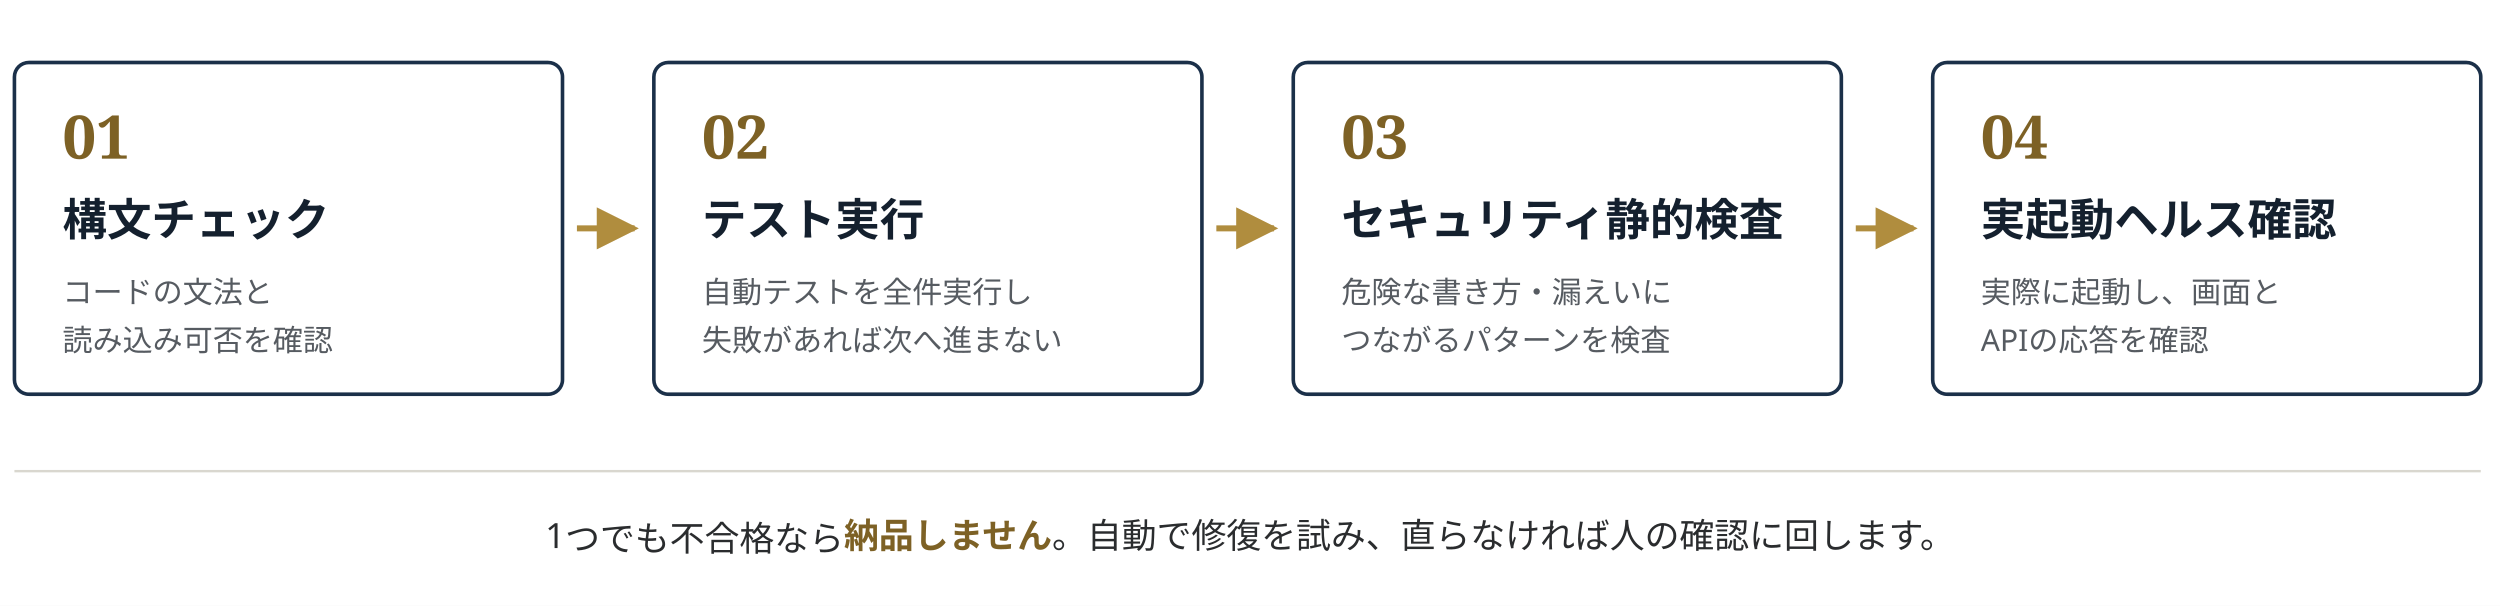
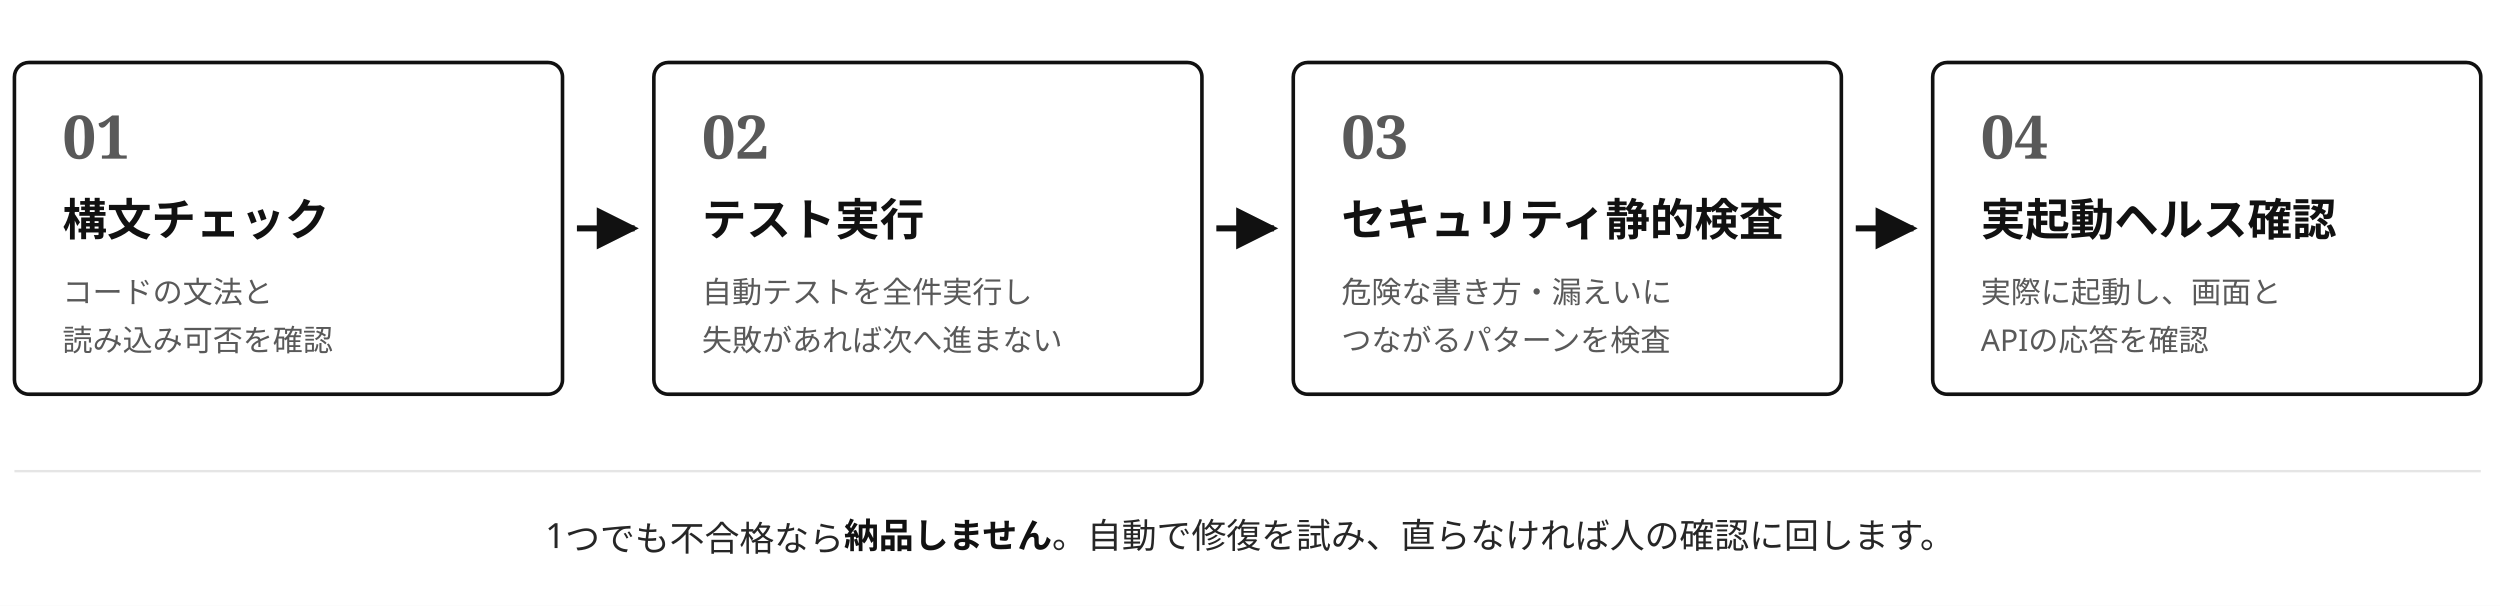
<svg xmlns="http://www.w3.org/2000/svg" viewBox="0 0 1040 252" role="img" aria-label="納品前の4段階の品質確認フロー図">
  <defs>
    <marker id="arr" viewBox="0 0 10 10" refX="9" refY="5" markerWidth="7" markerHeight="7" orient="auto-start-reverse">
-       <path d="M0,0 L10,5 L0,10 z" fill="#b08d3e" />
+       <path d="M0,0 L10,5 L0,10 z" fill="#111111" />
    </marker>
  </defs>
  <style>
-     .box { fill: #ffffff; stroke: #1b3049; stroke-width: 1.5; }
-     .num { font-family: "Hiragino Mincho ProN", "YuMincho", "Yu Mincho", serif; font-size: 25px; fill: #7d6125; font-weight: 700; }
-     .ttl { font-family: "Hiragino Kaku Gothic ProN", "Hiragino Sans", "Noto Sans JP", sans-serif; font-size: 18.5px; fill: #14202e; font-weight: 700; }
-     .sub { font-family: "Hiragino Kaku Gothic ProN", "Hiragino Sans", "Noto Sans JP", sans-serif; font-size: 12.5px; fill: #565b61; }
-     .flow { stroke: #b08d3e; stroke-width: 2.5; }
-     .note { font-family: "Hiragino Kaku Gothic ProN", "Hiragino Sans", "Noto Sans JP", sans-serif; font-size: 14.5px; fill: #2a2c2e; }
-     .note-b { font-weight: 700; fill: #7d6125; }
+     .box { fill: #ffffff; stroke: #111111; stroke-width: 1.5; }
+     .num { font-family: "Hiragino Mincho ProN", "YuMincho", "Yu Mincho", serif; font-size: 25px; fill: #595959; font-weight: 700; }
+     .ttl { font-family: "Hiragino Kaku Gothic ProN", "Hiragino Sans", "Noto Sans JP", sans-serif; font-size: 18.5px; fill: #111111; font-weight: 700; }
+     .sub { font-family: "Hiragino Kaku Gothic ProN", "Hiragino Sans", "Noto Sans JP", sans-serif; font-size: 12.5px; fill: #595959; }
+     .flow { stroke: #111111; stroke-width: 2.5; }
+     .note { font-family: "Hiragino Kaku Gothic ProN", "Hiragino Sans", "Noto Sans JP", sans-serif; font-size: 14.5px; fill: #262626; }
+     .note-b { font-weight: 700; fill: #111111; }
  </style>
  <rect x="0" y="0" width="1040" height="252" fill="#ffffff" />
  <rect class="box" x="6" y="26" width="228" height="138" rx="6" />
  <text class="num" x="26" y="66">01</text>
  <text class="ttl" x="26" y="98">構文チェック</text>
  <text class="sub" x="26" y="126">コードの文法と</text>
  <text class="sub" x="26" y="146">読み込み可否を確認</text>
  <rect class="box" x="272" y="26" width="228" height="138" rx="6" />
  <text class="num" x="292" y="66">02</text>
  <text class="ttl" x="292" y="98">テスト実行</text>
  <text class="sub" x="292" y="126">自動テストを全件実行し</text>
  <text class="sub" x="292" y="146">失敗があれば次へ進まない</text>
  <rect class="box" x="538" y="26" width="228" height="138" rx="6" />
  <text class="num" x="558" y="66">03</text>
  <text class="ttl" x="558" y="98">セキュリティ静的検査</text>
  <text class="sub" x="558" y="126">危険な書き方・漏えいに</text>
  <text class="sub" x="558" y="146">つながるパターンを検査</text>
  <rect class="box" x="804" y="26" width="228" height="138" rx="6" />
  <text class="num" x="824" y="66">04</text>
  <text class="ttl" x="824" y="98">実起動ヘルス確認</text>
  <text class="sub" x="824" y="126">実際に起動し、画面と</text>
  <text class="sub" x="824" y="146">APIの応答を確認</text>
  <line class="flow" x1="240" y1="95" x2="264" y2="95" marker-end="url(#arr)" />
  <line class="flow" x1="506" y1="95" x2="530" y2="95" marker-end="url(#arr)" />
  <line class="flow" x1="772" y1="95" x2="796" y2="95" marker-end="url(#arr)" />
-   <line x1="6" y1="196" x2="1032" y2="196" stroke="#d9d7cf" stroke-width="1" />
+   <line x1="6" y1="196" x2="1032" y2="196" stroke="#E5E5E5" stroke-width="1" />
  <text class="note" x="520" y="228" text-anchor="middle">1つでも不合格なら<tspan class="note-b">納品しません</tspan>。自動で修復を試み、直らなければ人の確認に回します。</text>
</svg>
